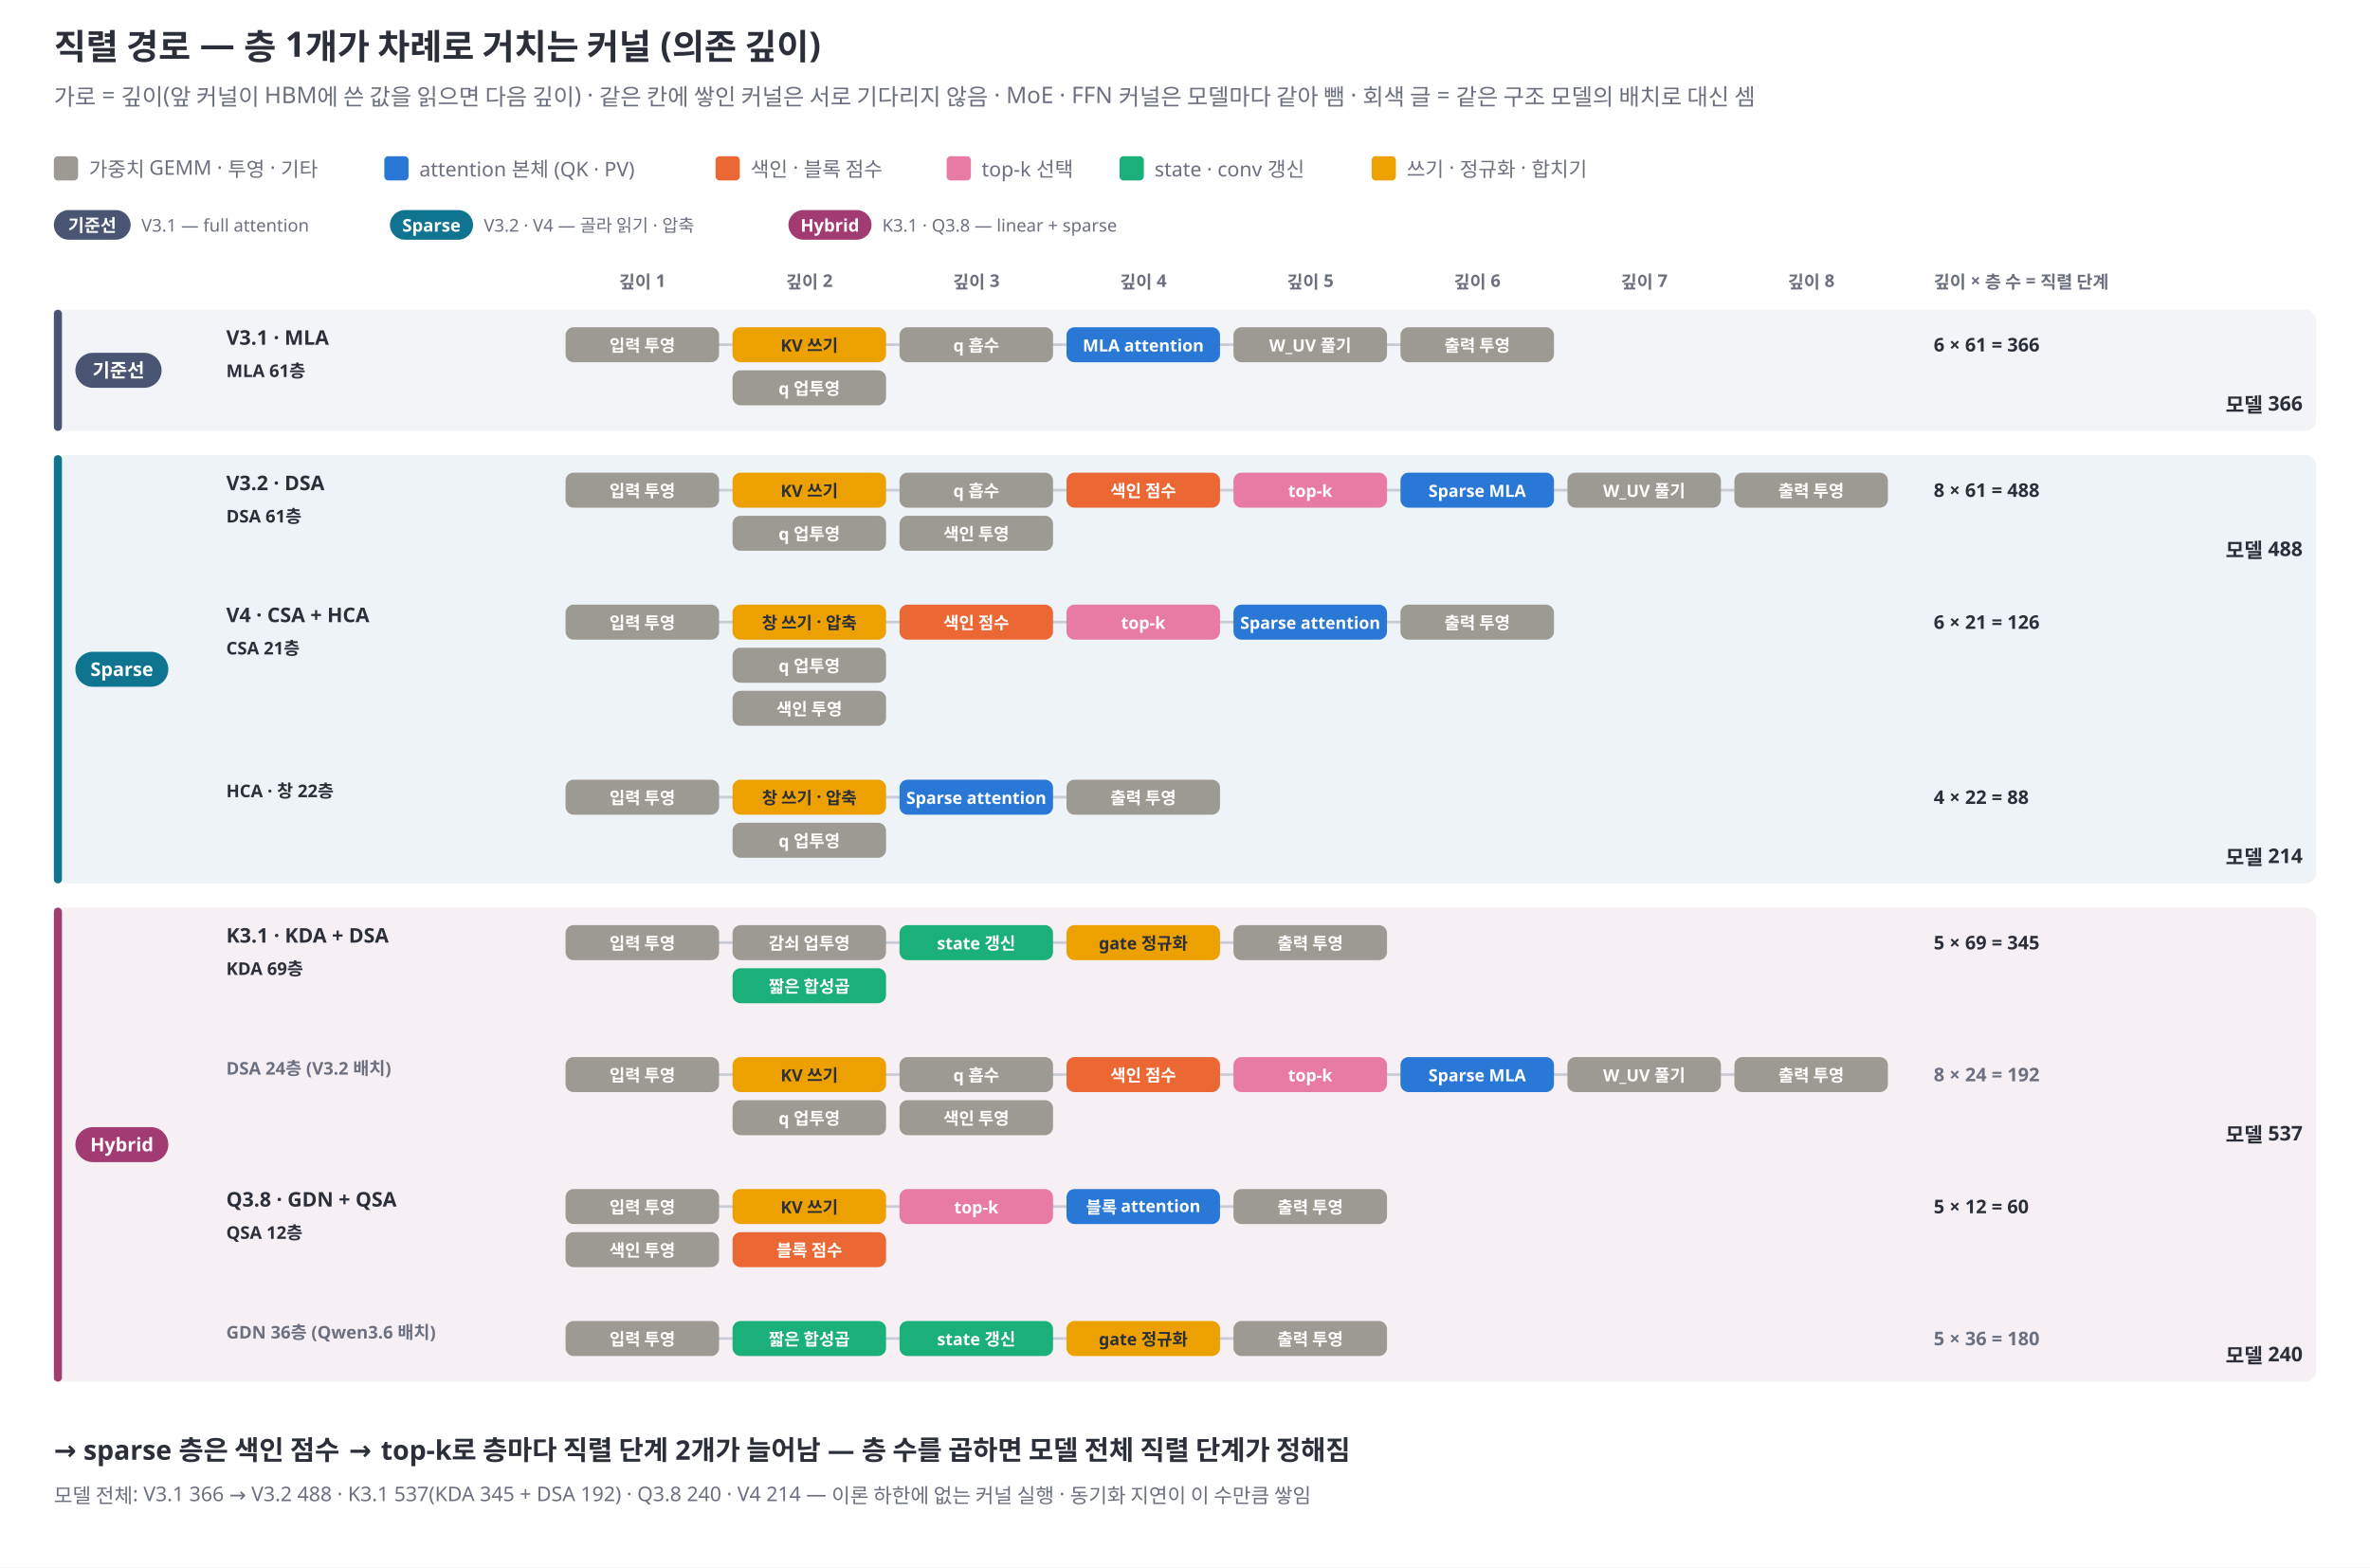
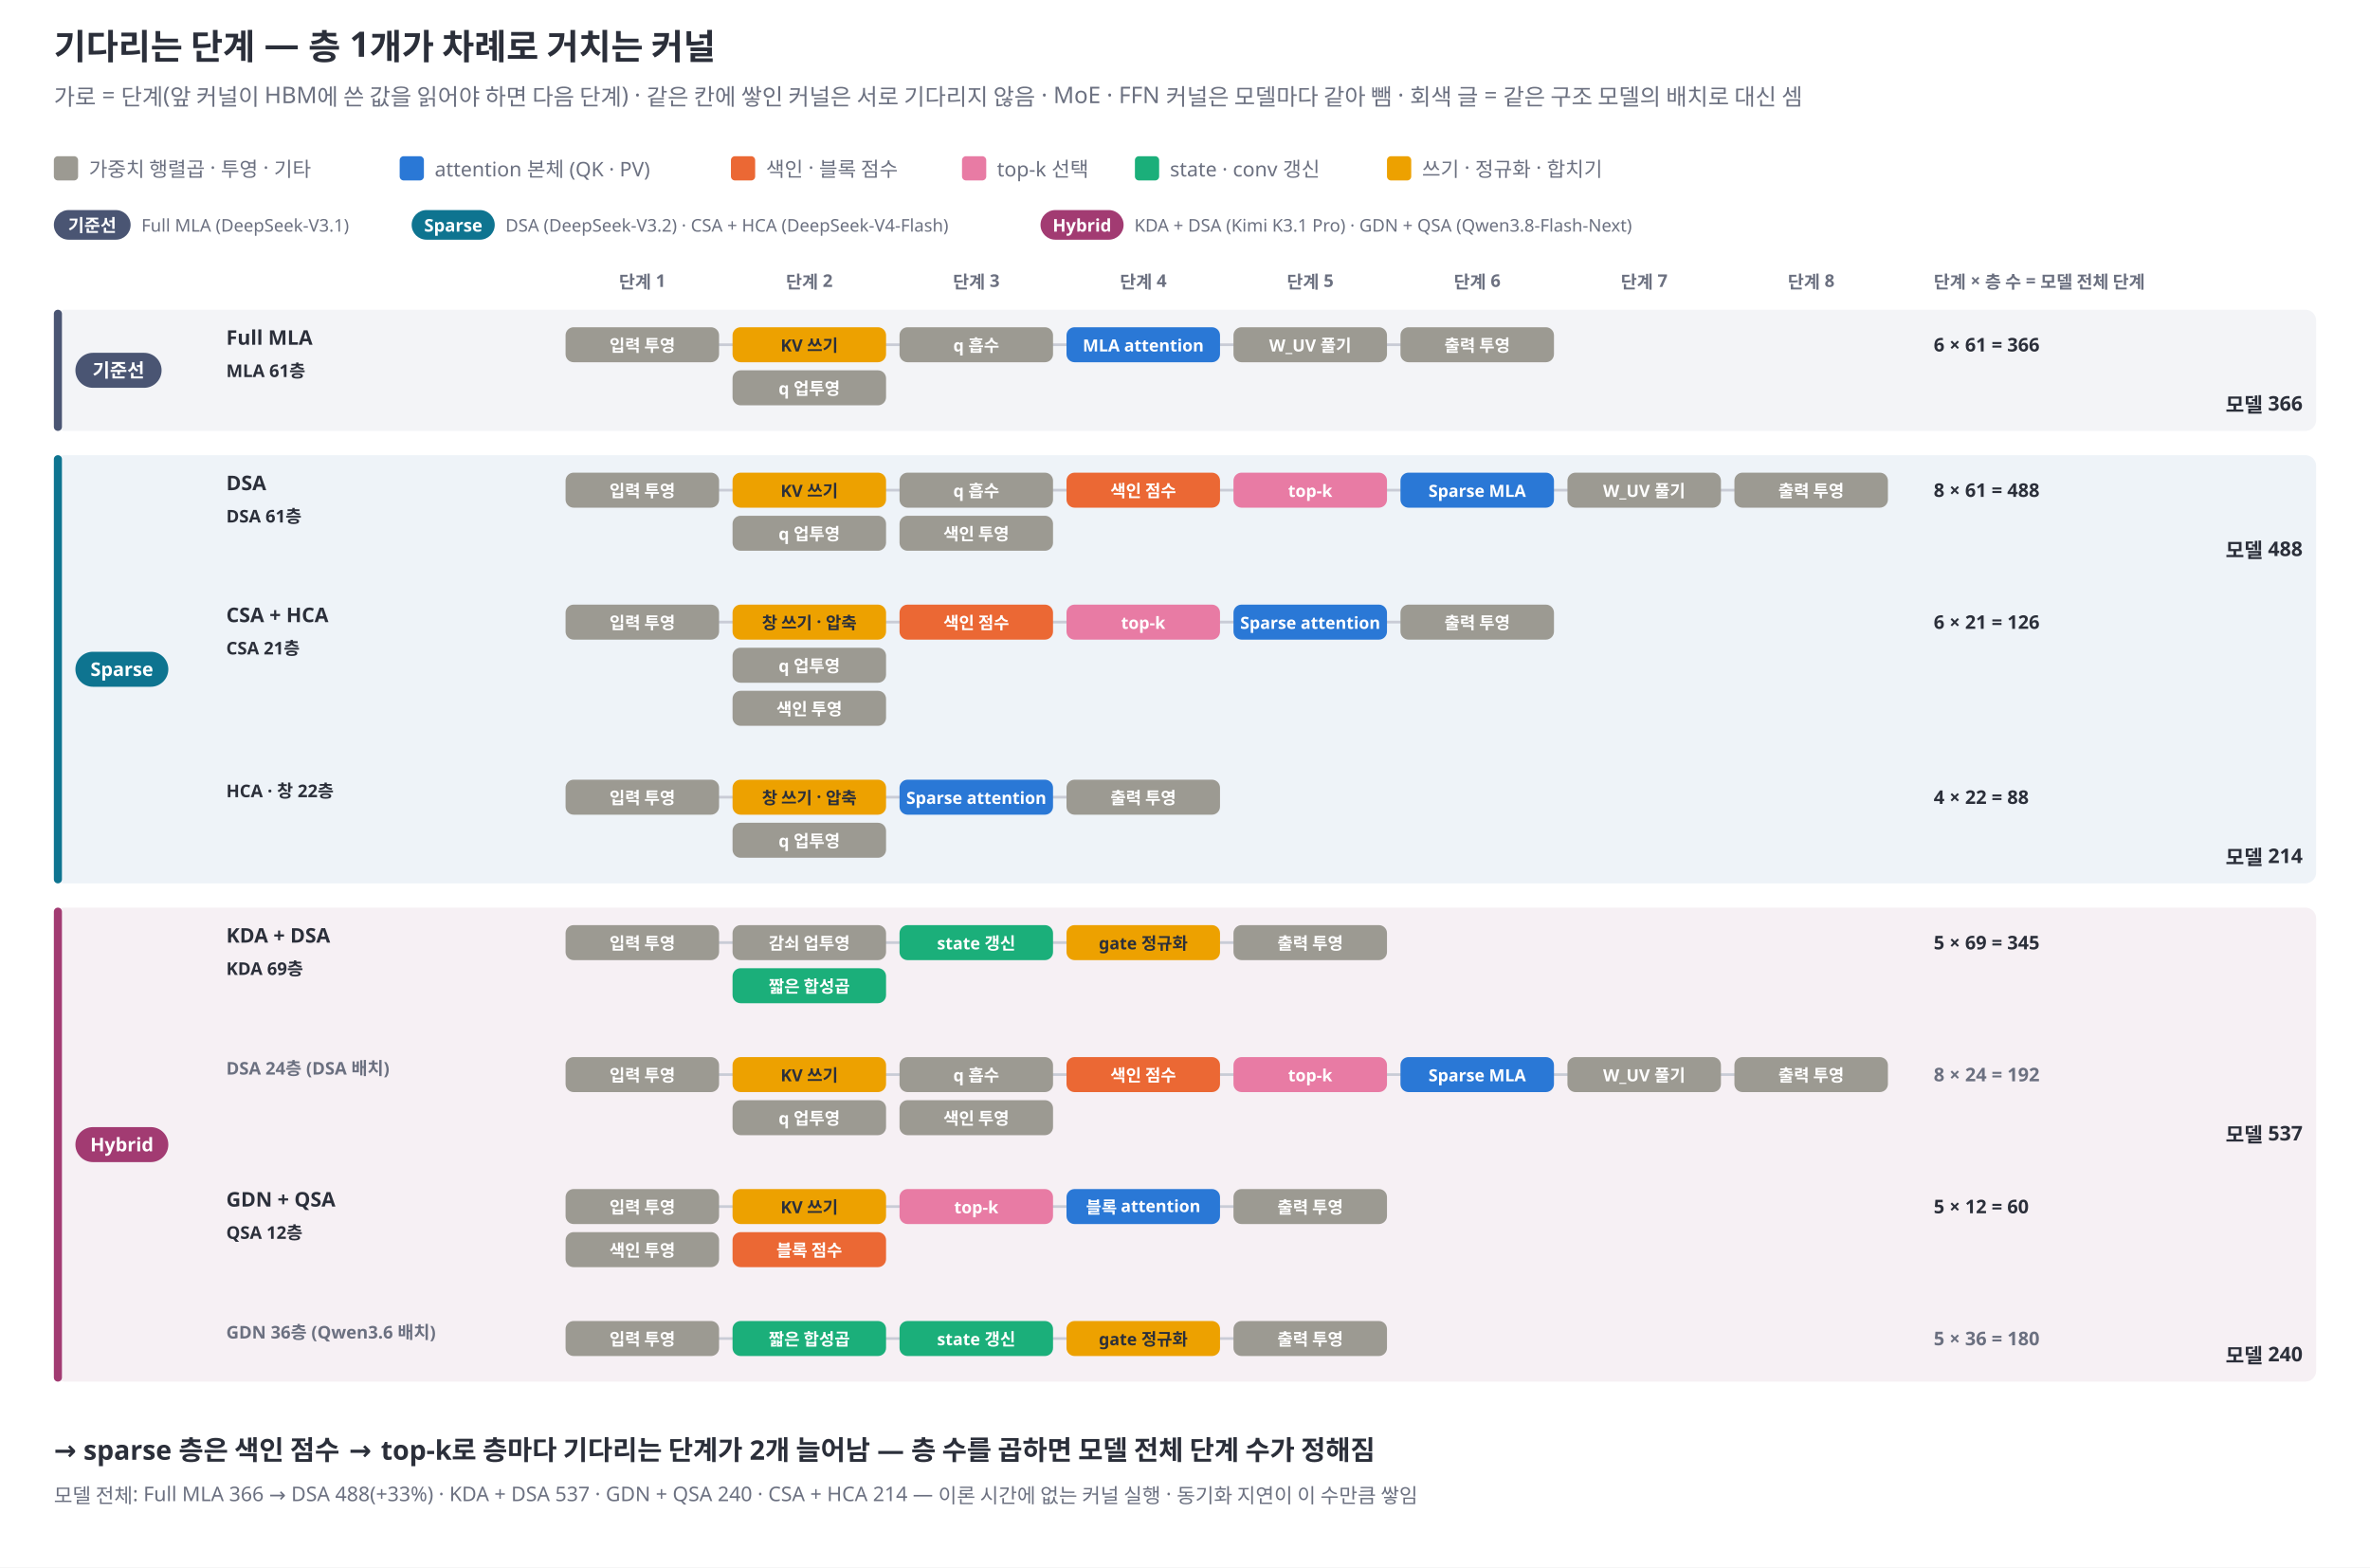
<svg xmlns="http://www.w3.org/2000/svg" viewBox="0 0 1760 1164" width="1760" height="1164">
  <rect width="100%" height="100%" fill="#ffffff" />
-   <text x="40.0" y="44.0" font-family="'Noto Sans KR','Malgun Gothic',sans-serif" font-size="26" text-anchor="start" font-weight="700" fill="#2b2f3a">직렬 경로 — 층 1개가 차례로 거치는 커널 (의존 깊이)</text>
-   <text x="40.0" y="78.0" font-family="'Noto Sans KR','Malgun Gothic',sans-serif" font-size="17" text-anchor="start" font-weight="400" fill="#6b7080">가로 = 깊이(앞 커널이 HBM에 쓴 값을 읽으면 다음 깊이) · 같은 칸에 쌓인 커널은 서로 기다리지 않음 · MoE · FFN 커널은 모델마다 같아 뺌 · 회색 글 = 같은 구조 모델의 배치로 대신 셈</text>
+   <text x="40.0" y="44.0" font-family="'Noto Sans KR','Malgun Gothic',sans-serif" font-size="26" text-anchor="start" font-weight="700" fill="#2b2f3a">기다리는 단계 — 층 1개가 차례로 거치는 커널</text>
+   <text x="40.0" y="78.0" font-family="'Noto Sans KR','Malgun Gothic',sans-serif" font-size="17" text-anchor="start" font-weight="400" fill="#6b7080">가로 = 단계(앞 커널이 HBM에 쓴 값을 읽어야 하면 다음 단계) · 같은 칸에 쌓인 커널은 서로 기다리지 않음 · MoE · FFN 커널은 모델마다 같아 뺌 · 회색 글 = 같은 구조 모델의 배치로 대신 셈</text>
  <rect x="40.0" y="116.0" width="18.0" height="18.0" rx="3" fill="#9c9a92" stroke="none" stroke-width="1" />
-   <text x="66.0" y="131.0" font-family="'Noto Sans KR','Malgun Gothic',sans-serif" font-size="15" text-anchor="start" font-weight="400" fill="#6b7080">가중치 GEMM · 투영 · 기타</text>
-   <rect x="285.4" y="116.0" width="18.0" height="18.0" rx="3" fill="#2a78d6" stroke="none" stroke-width="1" />
-   <text x="311.4" y="131.0" font-family="'Noto Sans KR','Malgun Gothic',sans-serif" font-size="15" text-anchor="start" font-weight="400" fill="#6b7080">attention 본체 (QK · PV)</text>
-   <rect x="531.4" y="116.0" width="18.0" height="18.0" rx="3" fill="#eb6834" stroke="none" stroke-width="1" />
-   <text x="557.4" y="131.0" font-family="'Noto Sans KR','Malgun Gothic',sans-serif" font-size="15" text-anchor="start" font-weight="400" fill="#6b7080">색인 · 블록 점수</text>
-   <rect x="703.0" y="116.0" width="18.0" height="18.0" rx="3" fill="#e87ba4" stroke="none" stroke-width="1" />
-   <text x="729.0" y="131.0" font-family="'Noto Sans KR','Malgun Gothic',sans-serif" font-size="15" text-anchor="start" font-weight="400" fill="#6b7080">top-k 선택</text>
-   <rect x="831.4" y="116.0" width="18.0" height="18.0" rx="3" fill="#1baf7a" stroke="none" stroke-width="1" />
-   <text x="857.4" y="131.0" font-family="'Noto Sans KR','Malgun Gothic',sans-serif" font-size="15" text-anchor="start" font-weight="400" fill="#6b7080">state · conv 갱신</text>
-   <rect x="1018.6" y="116.0" width="18.0" height="18.0" rx="3" fill="#eda100" stroke="none" stroke-width="1" />
-   <text x="1044.6" y="131.0" font-family="'Noto Sans KR','Malgun Gothic',sans-serif" font-size="15" text-anchor="start" font-weight="400" fill="#6b7080">쓰기 · 정규화 · 합치기</text>
+   <text x="66.0" y="131.0" font-family="'Noto Sans KR','Malgun Gothic',sans-serif" font-size="15" text-anchor="start" font-weight="400" fill="#6b7080">가중치 행렬곱 · 투영 · 기타</text>
+   <rect x="296.8" y="116.0" width="18.0" height="18.0" rx="3" fill="#2a78d6" stroke="none" stroke-width="1" />
+   <text x="322.8" y="131.0" font-family="'Noto Sans KR','Malgun Gothic',sans-serif" font-size="15" text-anchor="start" font-weight="400" fill="#6b7080">attention 본체 (QK · PV)</text>
+   <rect x="542.8" y="116.0" width="18.0" height="18.0" rx="3" fill="#eb6834" stroke="none" stroke-width="1" />
+   <text x="568.8" y="131.0" font-family="'Noto Sans KR','Malgun Gothic',sans-serif" font-size="15" text-anchor="start" font-weight="400" fill="#6b7080">색인 · 블록 점수</text>
+   <rect x="714.4" y="116.0" width="18.0" height="18.0" rx="3" fill="#e87ba4" stroke="none" stroke-width="1" />
+   <text x="740.4" y="131.0" font-family="'Noto Sans KR','Malgun Gothic',sans-serif" font-size="15" text-anchor="start" font-weight="400" fill="#6b7080">top-k 선택</text>
+   <rect x="842.8" y="116.0" width="18.0" height="18.0" rx="3" fill="#1baf7a" stroke="none" stroke-width="1" />
+   <text x="868.8" y="131.0" font-family="'Noto Sans KR','Malgun Gothic',sans-serif" font-size="15" text-anchor="start" font-weight="400" fill="#6b7080">state · conv 갱신</text>
+   <rect x="1030.0" y="116.0" width="18.0" height="18.0" rx="3" fill="#eda100" stroke="none" stroke-width="1" />
+   <text x="1056.0" y="131.0" font-family="'Noto Sans KR','Malgun Gothic',sans-serif" font-size="15" text-anchor="start" font-weight="400" fill="#6b7080">쓰기 · 정규화 · 합치기</text>
  <rect x="40.0" y="156.0" width="57.0" height="22.0" rx="11" fill="#4a5573" stroke="none" stroke-width="1.5" />
  <text x="68.5" y="172.0" font-family="'Noto Sans KR','Malgun Gothic',sans-serif" font-size="13" text-anchor="middle" font-weight="800" fill="#ffffff">기준선</text>
-   <text x="105.0" y="172.0" font-family="'Noto Sans KR','Malgun Gothic',sans-serif" font-size="13" text-anchor="start" font-weight="400" fill="#6b7080">V3.1 — full attention</text>
-   <rect x="289.6" y="156.0" width="61.7" height="22.0" rx="11" fill="#0e7490" stroke="none" stroke-width="1.5" />
-   <text x="320.4" y="172.0" font-family="'Noto Sans KR','Malgun Gothic',sans-serif" font-size="13" text-anchor="middle" font-weight="800" fill="#ffffff">Sparse</text>
-   <text x="359.3" y="172.0" font-family="'Noto Sans KR','Malgun Gothic',sans-serif" font-size="13" text-anchor="start" font-weight="400" fill="#6b7080">V3.2 · V4 — 골라 읽기 · 압축</text>
-   <rect x="585.5" y="156.0" width="61.7" height="22.0" rx="11" fill="#a23b72" stroke="none" stroke-width="1.5" />
-   <text x="616.3" y="172.0" font-family="'Noto Sans KR','Malgun Gothic',sans-serif" font-size="13" text-anchor="middle" font-weight="800" fill="#ffffff">Hybrid</text>
-   <text x="655.2" y="172.0" font-family="'Noto Sans KR','Malgun Gothic',sans-serif" font-size="13" text-anchor="start" font-weight="400" fill="#6b7080">K3.1 · Q3.8 — linear + sparse</text>
-   <text x="477.0" y="214.0" font-family="'Noto Sans KR','Malgun Gothic',sans-serif" font-size="13" text-anchor="middle" font-weight="700" fill="#6b7080">깊이 1</text>
-   <text x="601.0" y="214.0" font-family="'Noto Sans KR','Malgun Gothic',sans-serif" font-size="13" text-anchor="middle" font-weight="700" fill="#6b7080">깊이 2</text>
-   <text x="725.0" y="214.0" font-family="'Noto Sans KR','Malgun Gothic',sans-serif" font-size="13" text-anchor="middle" font-weight="700" fill="#6b7080">깊이 3</text>
-   <text x="849.0" y="214.0" font-family="'Noto Sans KR','Malgun Gothic',sans-serif" font-size="13" text-anchor="middle" font-weight="700" fill="#6b7080">깊이 4</text>
-   <text x="973.0" y="214.0" font-family="'Noto Sans KR','Malgun Gothic',sans-serif" font-size="13" text-anchor="middle" font-weight="700" fill="#6b7080">깊이 5</text>
-   <text x="1097.0" y="214.0" font-family="'Noto Sans KR','Malgun Gothic',sans-serif" font-size="13" text-anchor="middle" font-weight="700" fill="#6b7080">깊이 6</text>
-   <text x="1221.0" y="214.0" font-family="'Noto Sans KR','Malgun Gothic',sans-serif" font-size="13" text-anchor="middle" font-weight="700" fill="#6b7080">깊이 7</text>
-   <text x="1345.0" y="214.0" font-family="'Noto Sans KR','Malgun Gothic',sans-serif" font-size="13" text-anchor="middle" font-weight="700" fill="#6b7080">깊이 8</text>
-   <text x="1436.0" y="214.0" font-family="'Noto Sans KR','Malgun Gothic',sans-serif" font-size="13" text-anchor="start" font-weight="700" fill="#6b7080">깊이 × 층 수 = 직렬 단계</text>
+   <text x="105.0" y="172.0" font-family="'Noto Sans KR','Malgun Gothic',sans-serif" font-size="13" text-anchor="start" font-weight="400" fill="#6b7080">Full MLA (DeepSeek-V3.1)</text>
+   <rect x="305.7" y="156.0" width="61.7" height="22.0" rx="11" fill="#0e7490" stroke="none" stroke-width="1.5" />
+   <text x="336.6" y="172.0" font-family="'Noto Sans KR','Malgun Gothic',sans-serif" font-size="13" text-anchor="middle" font-weight="800" fill="#ffffff">Sparse</text>
+   <text x="375.4" y="172.0" font-family="'Noto Sans KR','Malgun Gothic',sans-serif" font-size="13" text-anchor="start" font-weight="400" fill="#6b7080">DSA (DeepSeek-V3.2) · CSA + HCA (DeepSeek-V4-Flash)</text>
+   <rect x="772.7" y="156.0" width="61.7" height="22.0" rx="11" fill="#a23b72" stroke="none" stroke-width="1.5" />
+   <text x="803.5" y="172.0" font-family="'Noto Sans KR','Malgun Gothic',sans-serif" font-size="13" text-anchor="middle" font-weight="800" fill="#ffffff">Hybrid</text>
+   <text x="842.4" y="172.0" font-family="'Noto Sans KR','Malgun Gothic',sans-serif" font-size="13" text-anchor="start" font-weight="400" fill="#6b7080">KDA + DSA (Kimi K3.1 Pro) · GDN + QSA (Qwen3.8-Flash-Next)</text>
+   <text x="477.0" y="214.0" font-family="'Noto Sans KR','Malgun Gothic',sans-serif" font-size="13" text-anchor="middle" font-weight="700" fill="#6b7080">단계 1</text>
+   <text x="601.0" y="214.0" font-family="'Noto Sans KR','Malgun Gothic',sans-serif" font-size="13" text-anchor="middle" font-weight="700" fill="#6b7080">단계 2</text>
+   <text x="725.0" y="214.0" font-family="'Noto Sans KR','Malgun Gothic',sans-serif" font-size="13" text-anchor="middle" font-weight="700" fill="#6b7080">단계 3</text>
+   <text x="849.0" y="214.0" font-family="'Noto Sans KR','Malgun Gothic',sans-serif" font-size="13" text-anchor="middle" font-weight="700" fill="#6b7080">단계 4</text>
+   <text x="973.0" y="214.0" font-family="'Noto Sans KR','Malgun Gothic',sans-serif" font-size="13" text-anchor="middle" font-weight="700" fill="#6b7080">단계 5</text>
+   <text x="1097.0" y="214.0" font-family="'Noto Sans KR','Malgun Gothic',sans-serif" font-size="13" text-anchor="middle" font-weight="700" fill="#6b7080">단계 6</text>
+   <text x="1221.0" y="214.0" font-family="'Noto Sans KR','Malgun Gothic',sans-serif" font-size="13" text-anchor="middle" font-weight="700" fill="#6b7080">단계 7</text>
+   <text x="1345.0" y="214.0" font-family="'Noto Sans KR','Malgun Gothic',sans-serif" font-size="13" text-anchor="middle" font-weight="700" fill="#6b7080">단계 8</text>
+   <text x="1436.0" y="214.0" font-family="'Noto Sans KR','Malgun Gothic',sans-serif" font-size="13" text-anchor="start" font-weight="700" fill="#6b7080">단계 × 층 수 = 모델 전체 단계</text>
  <rect x="40.0" y="230.0" width="1680.0" height="90.0" rx="8" fill="#f3f4f7" stroke="none" stroke-width="1.5" />
  <rect x="40.0" y="230.0" width="6.0" height="90.0" rx="3" fill="#4a5573" stroke="none" stroke-width="1.5" />
  <rect x="56.0" y="262.0" width="64.0" height="26.0" rx="13" fill="#4a5573" stroke="none" stroke-width="1.5" />
  <text x="88.0" y="280.0" font-family="'Noto Sans KR','Malgun Gothic',sans-serif" font-size="14" text-anchor="middle" font-weight="800" fill="#ffffff">기준선</text>
-   <text x="168.0" y="256.0" font-family="'Noto Sans KR','Malgun Gothic',sans-serif" font-size="15" text-anchor="start" font-weight="800" fill="#2b2f3a">V3.1 · MLA</text>
+   <text x="168.0" y="256.0" font-family="'Noto Sans KR','Malgun Gothic',sans-serif" font-size="15" text-anchor="start" font-weight="800" fill="#2b2f3a">Full MLA</text>
  <text x="168.0" y="280.0" font-family="'Noto Sans KR','Malgun Gothic',sans-serif" font-size="13" text-anchor="start" font-weight="700" fill="#2b2f3a">MLA 61층</text>
  <line x1="430.0" y1="256.0" x2="1144.0" y2="256.0" stroke="#c9ccd6" stroke-width="2" stroke-linecap="round" />
  <rect x="420.0" y="243.0" width="114.0" height="26.0" rx="6" fill="#9c9a92" stroke="none" stroke-width="1.5" />
  <text x="477.0" y="261.0" font-family="'Noto Sans KR','Malgun Gothic',sans-serif" font-size="12.5" text-anchor="middle" font-weight="700" fill="#ffffff">입력 투영</text>
  <rect x="544.0" y="243.0" width="114.0" height="26.0" rx="6" fill="#eda100" stroke="none" stroke-width="1.5" />
  <text x="601.0" y="261.0" font-family="'Noto Sans KR','Malgun Gothic',sans-serif" font-size="12.5" text-anchor="middle" font-weight="700" fill="#2b2f3a">KV 쓰기</text>
  <rect x="544.0" y="275.0" width="114.0" height="26.0" rx="6" fill="#9c9a92" stroke="none" stroke-width="1.5" />
  <text x="601.0" y="293.0" font-family="'Noto Sans KR','Malgun Gothic',sans-serif" font-size="12.5" text-anchor="middle" font-weight="700" fill="#ffffff">q 업투영</text>
  <rect x="668.0" y="243.0" width="114.0" height="26.0" rx="6" fill="#9c9a92" stroke="none" stroke-width="1.5" />
  <text x="725.0" y="261.0" font-family="'Noto Sans KR','Malgun Gothic',sans-serif" font-size="12.5" text-anchor="middle" font-weight="700" fill="#ffffff">q 흡수</text>
  <rect x="792.0" y="243.0" width="114.0" height="26.0" rx="6" fill="#2a78d6" stroke="none" stroke-width="1.5" />
  <text x="849.0" y="261.0" font-family="'Noto Sans KR','Malgun Gothic',sans-serif" font-size="12.5" text-anchor="middle" font-weight="700" fill="#ffffff">MLA attention</text>
  <rect x="916.0" y="243.0" width="114.0" height="26.0" rx="6" fill="#9c9a92" stroke="none" stroke-width="1.5" />
  <text x="973.0" y="261.0" font-family="'Noto Sans KR','Malgun Gothic',sans-serif" font-size="12.5" text-anchor="middle" font-weight="700" fill="#ffffff">W_UV 풀기</text>
  <rect x="1040.0" y="243.0" width="114.0" height="26.0" rx="6" fill="#9c9a92" stroke="none" stroke-width="1.5" />
  <text x="1097.0" y="261.0" font-family="'Noto Sans KR','Malgun Gothic',sans-serif" font-size="12.5" text-anchor="middle" font-weight="700" fill="#ffffff">출력 투영</text>
  <text x="1436.0" y="261.0" font-family="'Noto Sans KR','Malgun Gothic',sans-serif" font-size="14" text-anchor="start" font-weight="700" fill="#2b2f3a">6 × 61 = 366</text>
  <text x="1710.0" y="306.0" font-family="'Noto Sans KR','Malgun Gothic',sans-serif" font-size="15" text-anchor="end" font-weight="800" fill="#2b2f3a">모델 366</text>
  <rect x="40.0" y="338.0" width="1680.0" height="318.0" rx="8" fill="#eef3f8" stroke="none" stroke-width="1.5" />
  <rect x="40.0" y="338.0" width="6.0" height="318.0" rx="3" fill="#0e7490" stroke="none" stroke-width="1.5" />
  <rect x="56.0" y="484.0" width="69.0" height="26.0" rx="13" fill="#0e7490" stroke="none" stroke-width="1.5" />
  <text x="90.5" y="502.0" font-family="'Noto Sans KR','Malgun Gothic',sans-serif" font-size="14" text-anchor="middle" font-weight="800" fill="#ffffff">Sparse</text>
-   <text x="168.0" y="364.0" font-family="'Noto Sans KR','Malgun Gothic',sans-serif" font-size="15" text-anchor="start" font-weight="800" fill="#2b2f3a">V3.2 · DSA</text>
+   <text x="168.0" y="364.0" font-family="'Noto Sans KR','Malgun Gothic',sans-serif" font-size="15" text-anchor="start" font-weight="800" fill="#2b2f3a">DSA</text>
  <text x="168.0" y="388.0" font-family="'Noto Sans KR','Malgun Gothic',sans-serif" font-size="13" text-anchor="start" font-weight="700" fill="#2b2f3a">DSA 61층</text>
  <line x1="430.0" y1="364.0" x2="1392.0" y2="364.0" stroke="#c9ccd6" stroke-width="2" stroke-linecap="round" />
  <rect x="420.0" y="351.0" width="114.0" height="26.0" rx="6" fill="#9c9a92" stroke="none" stroke-width="1.5" />
  <text x="477.0" y="369.0" font-family="'Noto Sans KR','Malgun Gothic',sans-serif" font-size="12.5" text-anchor="middle" font-weight="700" fill="#ffffff">입력 투영</text>
  <rect x="544.0" y="351.0" width="114.0" height="26.0" rx="6" fill="#eda100" stroke="none" stroke-width="1.5" />
  <text x="601.0" y="369.0" font-family="'Noto Sans KR','Malgun Gothic',sans-serif" font-size="12.5" text-anchor="middle" font-weight="700" fill="#2b2f3a">KV 쓰기</text>
  <rect x="544.0" y="383.0" width="114.0" height="26.0" rx="6" fill="#9c9a92" stroke="none" stroke-width="1.5" />
  <text x="601.0" y="401.0" font-family="'Noto Sans KR','Malgun Gothic',sans-serif" font-size="12.5" text-anchor="middle" font-weight="700" fill="#ffffff">q 업투영</text>
  <rect x="668.0" y="351.0" width="114.0" height="26.0" rx="6" fill="#9c9a92" stroke="none" stroke-width="1.5" />
  <text x="725.0" y="369.0" font-family="'Noto Sans KR','Malgun Gothic',sans-serif" font-size="12.5" text-anchor="middle" font-weight="700" fill="#ffffff">q 흡수</text>
  <rect x="668.0" y="383.0" width="114.0" height="26.0" rx="6" fill="#9c9a92" stroke="none" stroke-width="1.5" />
  <text x="725.0" y="401.0" font-family="'Noto Sans KR','Malgun Gothic',sans-serif" font-size="12.5" text-anchor="middle" font-weight="700" fill="#ffffff">색인 투영</text>
  <rect x="792.0" y="351.0" width="114.0" height="26.0" rx="6" fill="#eb6834" stroke="none" stroke-width="1.5" />
  <text x="849.0" y="369.0" font-family="'Noto Sans KR','Malgun Gothic',sans-serif" font-size="12.5" text-anchor="middle" font-weight="700" fill="#ffffff">색인 점수</text>
  <rect x="916.0" y="351.0" width="114.0" height="26.0" rx="6" fill="#e87ba4" stroke="none" stroke-width="1.5" />
  <text x="973.0" y="369.0" font-family="'Noto Sans KR','Malgun Gothic',sans-serif" font-size="12.5" text-anchor="middle" font-weight="700" fill="#ffffff">top-k</text>
  <rect x="1040.0" y="351.0" width="114.0" height="26.0" rx="6" fill="#2a78d6" stroke="none" stroke-width="1.5" />
  <text x="1097.0" y="369.0" font-family="'Noto Sans KR','Malgun Gothic',sans-serif" font-size="12.5" text-anchor="middle" font-weight="700" fill="#ffffff">Sparse MLA</text>
  <rect x="1164.0" y="351.0" width="114.0" height="26.0" rx="6" fill="#9c9a92" stroke="none" stroke-width="1.5" />
  <text x="1221.0" y="369.0" font-family="'Noto Sans KR','Malgun Gothic',sans-serif" font-size="12.5" text-anchor="middle" font-weight="700" fill="#ffffff">W_UV 풀기</text>
  <rect x="1288.0" y="351.0" width="114.0" height="26.0" rx="6" fill="#9c9a92" stroke="none" stroke-width="1.5" />
  <text x="1345.0" y="369.0" font-family="'Noto Sans KR','Malgun Gothic',sans-serif" font-size="12.5" text-anchor="middle" font-weight="700" fill="#ffffff">출력 투영</text>
  <text x="1436.0" y="369.0" font-family="'Noto Sans KR','Malgun Gothic',sans-serif" font-size="14" text-anchor="start" font-weight="700" fill="#2b2f3a">8 × 61 = 488</text>
  <text x="1710.0" y="414.0" font-family="'Noto Sans KR','Malgun Gothic',sans-serif" font-size="15" text-anchor="end" font-weight="800" fill="#2b2f3a">모델 488</text>
-   <text x="168.0" y="462.0" font-family="'Noto Sans KR','Malgun Gothic',sans-serif" font-size="15" text-anchor="start" font-weight="800" fill="#2b2f3a">V4 · CSA + HCA</text>
+   <text x="168.0" y="462.0" font-family="'Noto Sans KR','Malgun Gothic',sans-serif" font-size="15" text-anchor="start" font-weight="800" fill="#2b2f3a">CSA + HCA</text>
  <text x="168.0" y="486.0" font-family="'Noto Sans KR','Malgun Gothic',sans-serif" font-size="13" text-anchor="start" font-weight="700" fill="#2b2f3a">CSA 21층</text>
  <line x1="430.0" y1="462.0" x2="1144.0" y2="462.0" stroke="#c9ccd6" stroke-width="2" stroke-linecap="round" />
  <rect x="420.0" y="449.0" width="114.0" height="26.0" rx="6" fill="#9c9a92" stroke="none" stroke-width="1.5" />
  <text x="477.0" y="467.0" font-family="'Noto Sans KR','Malgun Gothic',sans-serif" font-size="12.5" text-anchor="middle" font-weight="700" fill="#ffffff">입력 투영</text>
  <rect x="544.0" y="449.0" width="114.0" height="26.0" rx="6" fill="#eda100" stroke="none" stroke-width="1.5" />
  <text x="601.0" y="467.0" font-family="'Noto Sans KR','Malgun Gothic',sans-serif" font-size="12.5" text-anchor="middle" font-weight="700" fill="#2b2f3a">창 쓰기 · 압축</text>
  <rect x="544.0" y="481.0" width="114.0" height="26.0" rx="6" fill="#9c9a92" stroke="none" stroke-width="1.5" />
  <text x="601.0" y="499.0" font-family="'Noto Sans KR','Malgun Gothic',sans-serif" font-size="12.5" text-anchor="middle" font-weight="700" fill="#ffffff">q 업투영</text>
  <rect x="544.0" y="513.0" width="114.0" height="26.0" rx="6" fill="#9c9a92" stroke="none" stroke-width="1.5" />
  <text x="601.0" y="531.0" font-family="'Noto Sans KR','Malgun Gothic',sans-serif" font-size="12.5" text-anchor="middle" font-weight="700" fill="#ffffff">색인 투영</text>
  <rect x="668.0" y="449.0" width="114.0" height="26.0" rx="6" fill="#eb6834" stroke="none" stroke-width="1.5" />
  <text x="725.0" y="467.0" font-family="'Noto Sans KR','Malgun Gothic',sans-serif" font-size="12.5" text-anchor="middle" font-weight="700" fill="#ffffff">색인 점수</text>
  <rect x="792.0" y="449.0" width="114.0" height="26.0" rx="6" fill="#e87ba4" stroke="none" stroke-width="1.5" />
  <text x="849.0" y="467.0" font-family="'Noto Sans KR','Malgun Gothic',sans-serif" font-size="12.5" text-anchor="middle" font-weight="700" fill="#ffffff">top-k</text>
  <rect x="916.0" y="449.0" width="114.0" height="26.0" rx="6" fill="#2a78d6" stroke="none" stroke-width="1.5" />
  <text x="973.0" y="467.0" font-family="'Noto Sans KR','Malgun Gothic',sans-serif" font-size="12.5" text-anchor="middle" font-weight="700" fill="#ffffff">Sparse attention</text>
  <rect x="1040.0" y="449.0" width="114.0" height="26.0" rx="6" fill="#9c9a92" stroke="none" stroke-width="1.5" />
  <text x="1097.0" y="467.0" font-family="'Noto Sans KR','Malgun Gothic',sans-serif" font-size="12.5" text-anchor="middle" font-weight="700" fill="#ffffff">출력 투영</text>
  <text x="1436.0" y="467.0" font-family="'Noto Sans KR','Malgun Gothic',sans-serif" font-size="14" text-anchor="start" font-weight="700" fill="#2b2f3a">6 × 21 = 126</text>
  <text x="168.0" y="592.0" font-family="'Noto Sans KR','Malgun Gothic',sans-serif" font-size="13" text-anchor="start" font-weight="700" fill="#2b2f3a">HCA · 창 22층</text>
  <line x1="430.0" y1="592.0" x2="896.0" y2="592.0" stroke="#c9ccd6" stroke-width="2" stroke-linecap="round" />
  <rect x="420.0" y="579.0" width="114.0" height="26.0" rx="6" fill="#9c9a92" stroke="none" stroke-width="1.5" />
  <text x="477.0" y="597.0" font-family="'Noto Sans KR','Malgun Gothic',sans-serif" font-size="12.5" text-anchor="middle" font-weight="700" fill="#ffffff">입력 투영</text>
  <rect x="544.0" y="579.0" width="114.0" height="26.0" rx="6" fill="#eda100" stroke="none" stroke-width="1.5" />
  <text x="601.0" y="597.0" font-family="'Noto Sans KR','Malgun Gothic',sans-serif" font-size="12.5" text-anchor="middle" font-weight="700" fill="#2b2f3a">창 쓰기 · 압축</text>
  <rect x="544.0" y="611.0" width="114.0" height="26.0" rx="6" fill="#9c9a92" stroke="none" stroke-width="1.5" />
  <text x="601.0" y="629.0" font-family="'Noto Sans KR','Malgun Gothic',sans-serif" font-size="12.5" text-anchor="middle" font-weight="700" fill="#ffffff">q 업투영</text>
  <rect x="668.0" y="579.0" width="114.0" height="26.0" rx="6" fill="#2a78d6" stroke="none" stroke-width="1.5" />
  <text x="725.0" y="597.0" font-family="'Noto Sans KR','Malgun Gothic',sans-serif" font-size="12.5" text-anchor="middle" font-weight="700" fill="#ffffff">Sparse attention</text>
  <rect x="792.0" y="579.0" width="114.0" height="26.0" rx="6" fill="#9c9a92" stroke="none" stroke-width="1.5" />
  <text x="849.0" y="597.0" font-family="'Noto Sans KR','Malgun Gothic',sans-serif" font-size="12.5" text-anchor="middle" font-weight="700" fill="#ffffff">출력 투영</text>
  <text x="1436.0" y="597.0" font-family="'Noto Sans KR','Malgun Gothic',sans-serif" font-size="14" text-anchor="start" font-weight="700" fill="#2b2f3a">4 × 22 = 88</text>
  <text x="1710.0" y="642.0" font-family="'Noto Sans KR','Malgun Gothic',sans-serif" font-size="15" text-anchor="end" font-weight="800" fill="#2b2f3a">모델 214</text>
  <rect x="40.0" y="674.0" width="1680.0" height="352.0" rx="8" fill="#f6f0f4" stroke="none" stroke-width="1.5" />
  <rect x="40.0" y="674.0" width="6.0" height="352.0" rx="3" fill="#a23b72" stroke="none" stroke-width="1.5" />
  <rect x="56.0" y="837.0" width="69.0" height="26.0" rx="13" fill="#a23b72" stroke="none" stroke-width="1.5" />
  <text x="90.5" y="855.0" font-family="'Noto Sans KR','Malgun Gothic',sans-serif" font-size="14" text-anchor="middle" font-weight="800" fill="#ffffff">Hybrid</text>
-   <text x="168.0" y="700.0" font-family="'Noto Sans KR','Malgun Gothic',sans-serif" font-size="15" text-anchor="start" font-weight="800" fill="#2b2f3a">K3.1 · KDA + DSA</text>
+   <text x="168.0" y="700.0" font-family="'Noto Sans KR','Malgun Gothic',sans-serif" font-size="15" text-anchor="start" font-weight="800" fill="#2b2f3a">KDA + DSA</text>
  <text x="168.0" y="724.0" font-family="'Noto Sans KR','Malgun Gothic',sans-serif" font-size="13" text-anchor="start" font-weight="700" fill="#2b2f3a">KDA 69층</text>
  <line x1="430.0" y1="700.0" x2="1020.0" y2="700.0" stroke="#c9ccd6" stroke-width="2" stroke-linecap="round" />
  <rect x="420.0" y="687.0" width="114.0" height="26.0" rx="6" fill="#9c9a92" stroke="none" stroke-width="1.5" />
  <text x="477.0" y="705.0" font-family="'Noto Sans KR','Malgun Gothic',sans-serif" font-size="12.5" text-anchor="middle" font-weight="700" fill="#ffffff">입력 투영</text>
  <rect x="544.0" y="687.0" width="114.0" height="26.0" rx="6" fill="#9c9a92" stroke="none" stroke-width="1.5" />
  <text x="601.0" y="705.0" font-family="'Noto Sans KR','Malgun Gothic',sans-serif" font-size="12.5" text-anchor="middle" font-weight="700" fill="#ffffff">감쇠 업투영</text>
  <rect x="544.0" y="719.0" width="114.0" height="26.0" rx="6" fill="#1baf7a" stroke="none" stroke-width="1.5" />
  <text x="601.0" y="737.0" font-family="'Noto Sans KR','Malgun Gothic',sans-serif" font-size="12.5" text-anchor="middle" font-weight="700" fill="#ffffff">짧은 합성곱</text>
  <rect x="668.0" y="687.0" width="114.0" height="26.0" rx="6" fill="#1baf7a" stroke="none" stroke-width="1.5" />
  <text x="725.0" y="705.0" font-family="'Noto Sans KR','Malgun Gothic',sans-serif" font-size="12.5" text-anchor="middle" font-weight="700" fill="#ffffff">state 갱신</text>
  <rect x="792.0" y="687.0" width="114.0" height="26.0" rx="6" fill="#eda100" stroke="none" stroke-width="1.5" />
  <text x="849.0" y="705.0" font-family="'Noto Sans KR','Malgun Gothic',sans-serif" font-size="12.5" text-anchor="middle" font-weight="700" fill="#2b2f3a">gate 정규화</text>
  <rect x="916.0" y="687.0" width="114.0" height="26.0" rx="6" fill="#9c9a92" stroke="none" stroke-width="1.5" />
  <text x="973.0" y="705.0" font-family="'Noto Sans KR','Malgun Gothic',sans-serif" font-size="12.5" text-anchor="middle" font-weight="700" fill="#ffffff">출력 투영</text>
  <text x="1436.0" y="705.0" font-family="'Noto Sans KR','Malgun Gothic',sans-serif" font-size="14" text-anchor="start" font-weight="700" fill="#2b2f3a">5 × 69 = 345</text>
-   <text x="168.0" y="798.0" font-family="'Noto Sans KR','Malgun Gothic',sans-serif" font-size="13" text-anchor="start" font-weight="700" fill="#6b7080">DSA 24층 (V3.2 배치)</text>
+   <text x="168.0" y="798.0" font-family="'Noto Sans KR','Malgun Gothic',sans-serif" font-size="13" text-anchor="start" font-weight="700" fill="#6b7080">DSA 24층 (DSA 배치)</text>
  <line x1="430.0" y1="798.0" x2="1392.0" y2="798.0" stroke="#c9ccd6" stroke-width="2" stroke-linecap="round" />
  <rect x="420.0" y="785.0" width="114.0" height="26.0" rx="6" fill="#9c9a92" stroke="none" stroke-width="1.5" />
  <text x="477.0" y="803.0" font-family="'Noto Sans KR','Malgun Gothic',sans-serif" font-size="12.5" text-anchor="middle" font-weight="700" fill="#ffffff">입력 투영</text>
  <rect x="544.0" y="785.0" width="114.0" height="26.0" rx="6" fill="#eda100" stroke="none" stroke-width="1.5" />
  <text x="601.0" y="803.0" font-family="'Noto Sans KR','Malgun Gothic',sans-serif" font-size="12.5" text-anchor="middle" font-weight="700" fill="#2b2f3a">KV 쓰기</text>
  <rect x="544.0" y="817.0" width="114.0" height="26.0" rx="6" fill="#9c9a92" stroke="none" stroke-width="1.5" />
  <text x="601.0" y="835.0" font-family="'Noto Sans KR','Malgun Gothic',sans-serif" font-size="12.5" text-anchor="middle" font-weight="700" fill="#ffffff">q 업투영</text>
  <rect x="668.0" y="785.0" width="114.0" height="26.0" rx="6" fill="#9c9a92" stroke="none" stroke-width="1.5" />
  <text x="725.0" y="803.0" font-family="'Noto Sans KR','Malgun Gothic',sans-serif" font-size="12.5" text-anchor="middle" font-weight="700" fill="#ffffff">q 흡수</text>
  <rect x="668.0" y="817.0" width="114.0" height="26.0" rx="6" fill="#9c9a92" stroke="none" stroke-width="1.5" />
  <text x="725.0" y="835.0" font-family="'Noto Sans KR','Malgun Gothic',sans-serif" font-size="12.5" text-anchor="middle" font-weight="700" fill="#ffffff">색인 투영</text>
  <rect x="792.0" y="785.0" width="114.0" height="26.0" rx="6" fill="#eb6834" stroke="none" stroke-width="1.5" />
  <text x="849.0" y="803.0" font-family="'Noto Sans KR','Malgun Gothic',sans-serif" font-size="12.5" text-anchor="middle" font-weight="700" fill="#ffffff">색인 점수</text>
  <rect x="916.0" y="785.0" width="114.0" height="26.0" rx="6" fill="#e87ba4" stroke="none" stroke-width="1.5" />
  <text x="973.0" y="803.0" font-family="'Noto Sans KR','Malgun Gothic',sans-serif" font-size="12.5" text-anchor="middle" font-weight="700" fill="#ffffff">top-k</text>
  <rect x="1040.0" y="785.0" width="114.0" height="26.0" rx="6" fill="#2a78d6" stroke="none" stroke-width="1.5" />
  <text x="1097.0" y="803.0" font-family="'Noto Sans KR','Malgun Gothic',sans-serif" font-size="12.5" text-anchor="middle" font-weight="700" fill="#ffffff">Sparse MLA</text>
  <rect x="1164.0" y="785.0" width="114.0" height="26.0" rx="6" fill="#9c9a92" stroke="none" stroke-width="1.5" />
  <text x="1221.0" y="803.0" font-family="'Noto Sans KR','Malgun Gothic',sans-serif" font-size="12.5" text-anchor="middle" font-weight="700" fill="#ffffff">W_UV 풀기</text>
  <rect x="1288.0" y="785.0" width="114.0" height="26.0" rx="6" fill="#9c9a92" stroke="none" stroke-width="1.5" />
  <text x="1345.0" y="803.0" font-family="'Noto Sans KR','Malgun Gothic',sans-serif" font-size="12.5" text-anchor="middle" font-weight="700" fill="#ffffff">출력 투영</text>
  <text x="1436.0" y="803.0" font-family="'Noto Sans KR','Malgun Gothic',sans-serif" font-size="14" text-anchor="start" font-weight="700" fill="#6b7080">8 × 24 = 192</text>
  <text x="1710.0" y="848.0" font-family="'Noto Sans KR','Malgun Gothic',sans-serif" font-size="15" text-anchor="end" font-weight="800" fill="#2b2f3a">모델 537</text>
-   <text x="168.0" y="896.0" font-family="'Noto Sans KR','Malgun Gothic',sans-serif" font-size="15" text-anchor="start" font-weight="800" fill="#2b2f3a">Q3.8 · GDN + QSA</text>
+   <text x="168.0" y="896.0" font-family="'Noto Sans KR','Malgun Gothic',sans-serif" font-size="15" text-anchor="start" font-weight="800" fill="#2b2f3a">GDN + QSA</text>
  <text x="168.0" y="920.0" font-family="'Noto Sans KR','Malgun Gothic',sans-serif" font-size="13" text-anchor="start" font-weight="700" fill="#2b2f3a">QSA 12층</text>
  <line x1="430.0" y1="896.0" x2="1020.0" y2="896.0" stroke="#c9ccd6" stroke-width="2" stroke-linecap="round" />
  <rect x="420.0" y="883.0" width="114.0" height="26.0" rx="6" fill="#9c9a92" stroke="none" stroke-width="1.5" />
  <text x="477.0" y="901.0" font-family="'Noto Sans KR','Malgun Gothic',sans-serif" font-size="12.5" text-anchor="middle" font-weight="700" fill="#ffffff">입력 투영</text>
  <rect x="544.0" y="883.0" width="114.0" height="26.0" rx="6" fill="#eda100" stroke="none" stroke-width="1.5" />
  <text x="601.0" y="901.0" font-family="'Noto Sans KR','Malgun Gothic',sans-serif" font-size="12.5" text-anchor="middle" font-weight="700" fill="#2b2f3a">KV 쓰기</text>
  <rect x="420.0" y="915.0" width="114.0" height="26.0" rx="6" fill="#9c9a92" stroke="none" stroke-width="1.5" />
  <text x="477.0" y="933.0" font-family="'Noto Sans KR','Malgun Gothic',sans-serif" font-size="12.5" text-anchor="middle" font-weight="700" fill="#ffffff">색인 투영</text>
  <rect x="544.0" y="915.0" width="114.0" height="26.0" rx="6" fill="#eb6834" stroke="none" stroke-width="1.5" />
  <text x="601.0" y="933.0" font-family="'Noto Sans KR','Malgun Gothic',sans-serif" font-size="12.5" text-anchor="middle" font-weight="700" fill="#ffffff">블록 점수</text>
  <rect x="668.0" y="883.0" width="114.0" height="26.0" rx="6" fill="#e87ba4" stroke="none" stroke-width="1.5" />
  <text x="725.0" y="901.0" font-family="'Noto Sans KR','Malgun Gothic',sans-serif" font-size="12.5" text-anchor="middle" font-weight="700" fill="#ffffff">top-k</text>
  <rect x="792.0" y="883.0" width="114.0" height="26.0" rx="6" fill="#2a78d6" stroke="none" stroke-width="1.5" />
  <text x="849.0" y="901.0" font-family="'Noto Sans KR','Malgun Gothic',sans-serif" font-size="12.5" text-anchor="middle" font-weight="700" fill="#ffffff">블록 attention</text>
  <rect x="916.0" y="883.0" width="114.0" height="26.0" rx="6" fill="#9c9a92" stroke="none" stroke-width="1.5" />
  <text x="973.0" y="901.0" font-family="'Noto Sans KR','Malgun Gothic',sans-serif" font-size="12.5" text-anchor="middle" font-weight="700" fill="#ffffff">출력 투영</text>
  <text x="1436.0" y="901.0" font-family="'Noto Sans KR','Malgun Gothic',sans-serif" font-size="14" text-anchor="start" font-weight="700" fill="#2b2f3a">5 × 12 = 60</text>
  <text x="168.0" y="994.0" font-family="'Noto Sans KR','Malgun Gothic',sans-serif" font-size="13" text-anchor="start" font-weight="700" fill="#6b7080">GDN 36층 (Qwen3.6 배치)</text>
  <line x1="430.0" y1="994.0" x2="1020.0" y2="994.0" stroke="#c9ccd6" stroke-width="2" stroke-linecap="round" />
  <rect x="420.0" y="981.0" width="114.0" height="26.0" rx="6" fill="#9c9a92" stroke="none" stroke-width="1.5" />
  <text x="477.0" y="999.0" font-family="'Noto Sans KR','Malgun Gothic',sans-serif" font-size="12.5" text-anchor="middle" font-weight="700" fill="#ffffff">입력 투영</text>
  <rect x="544.0" y="981.0" width="114.0" height="26.0" rx="6" fill="#1baf7a" stroke="none" stroke-width="1.5" />
  <text x="601.0" y="999.0" font-family="'Noto Sans KR','Malgun Gothic',sans-serif" font-size="12.5" text-anchor="middle" font-weight="700" fill="#ffffff">짧은 합성곱</text>
  <rect x="668.0" y="981.0" width="114.0" height="26.0" rx="6" fill="#1baf7a" stroke="none" stroke-width="1.5" />
  <text x="725.0" y="999.0" font-family="'Noto Sans KR','Malgun Gothic',sans-serif" font-size="12.5" text-anchor="middle" font-weight="700" fill="#ffffff">state 갱신</text>
  <rect x="792.0" y="981.0" width="114.0" height="26.0" rx="6" fill="#eda100" stroke="none" stroke-width="1.5" />
  <text x="849.0" y="999.0" font-family="'Noto Sans KR','Malgun Gothic',sans-serif" font-size="12.5" text-anchor="middle" font-weight="700" fill="#2b2f3a">gate 정규화</text>
  <rect x="916.0" y="981.0" width="114.0" height="26.0" rx="6" fill="#9c9a92" stroke="none" stroke-width="1.5" />
  <text x="973.0" y="999.0" font-family="'Noto Sans KR','Malgun Gothic',sans-serif" font-size="12.5" text-anchor="middle" font-weight="700" fill="#ffffff">출력 투영</text>
  <text x="1436.0" y="999.0" font-family="'Noto Sans KR','Malgun Gothic',sans-serif" font-size="14" text-anchor="start" font-weight="700" fill="#6b7080">5 × 36 = 180</text>
  <text x="1710.0" y="1012.0" font-family="'Noto Sans KR','Malgun Gothic',sans-serif" font-size="15" text-anchor="end" font-weight="800" fill="#2b2f3a">모델 240</text>
-   <text x="40.0" y="1084.0" font-family="'Noto Sans KR','Malgun Gothic',sans-serif" font-size="20" text-anchor="start" font-weight="700" fill="#2b2f3a">→ sparse 층은 색인 점수 → top-k로 층마다 직렬 단계 2개가 늘어남 — 층 수를 곱하면 모델 전체 직렬 단계가 정해짐</text>
-   <text x="40.0" y="1116.0" font-family="'Noto Sans KR','Malgun Gothic',sans-serif" font-size="15" text-anchor="start" font-weight="400" fill="#6b7080">모델 전체: V3.1 366 → V3.2 488 · K3.1 537(KDA 345 + DSA 192) · Q3.8 240 · V4 214 — 이론 하한에 없는 커널 실행 · 동기화 지연이 이 수만큼 쌓임</text>
+   <text x="40.0" y="1084.0" font-family="'Noto Sans KR','Malgun Gothic',sans-serif" font-size="20" text-anchor="start" font-weight="700" fill="#2b2f3a">→ sparse 층은 색인 점수 → top-k로 층마다 기다리는 단계가 2개 늘어남 — 층 수를 곱하면 모델 전체 단계 수가 정해짐</text>
+   <text x="40.0" y="1116.0" font-family="'Noto Sans KR','Malgun Gothic',sans-serif" font-size="15" text-anchor="start" font-weight="400" fill="#6b7080">모델 전체: Full MLA 366 → DSA 488(+33%) · KDA + DSA 537 · GDN + QSA 240 · CSA + HCA 214 — 이론 시간에 없는 커널 실행 · 동기화 지연이 이 수만큼 쌓임</text>
</svg>
